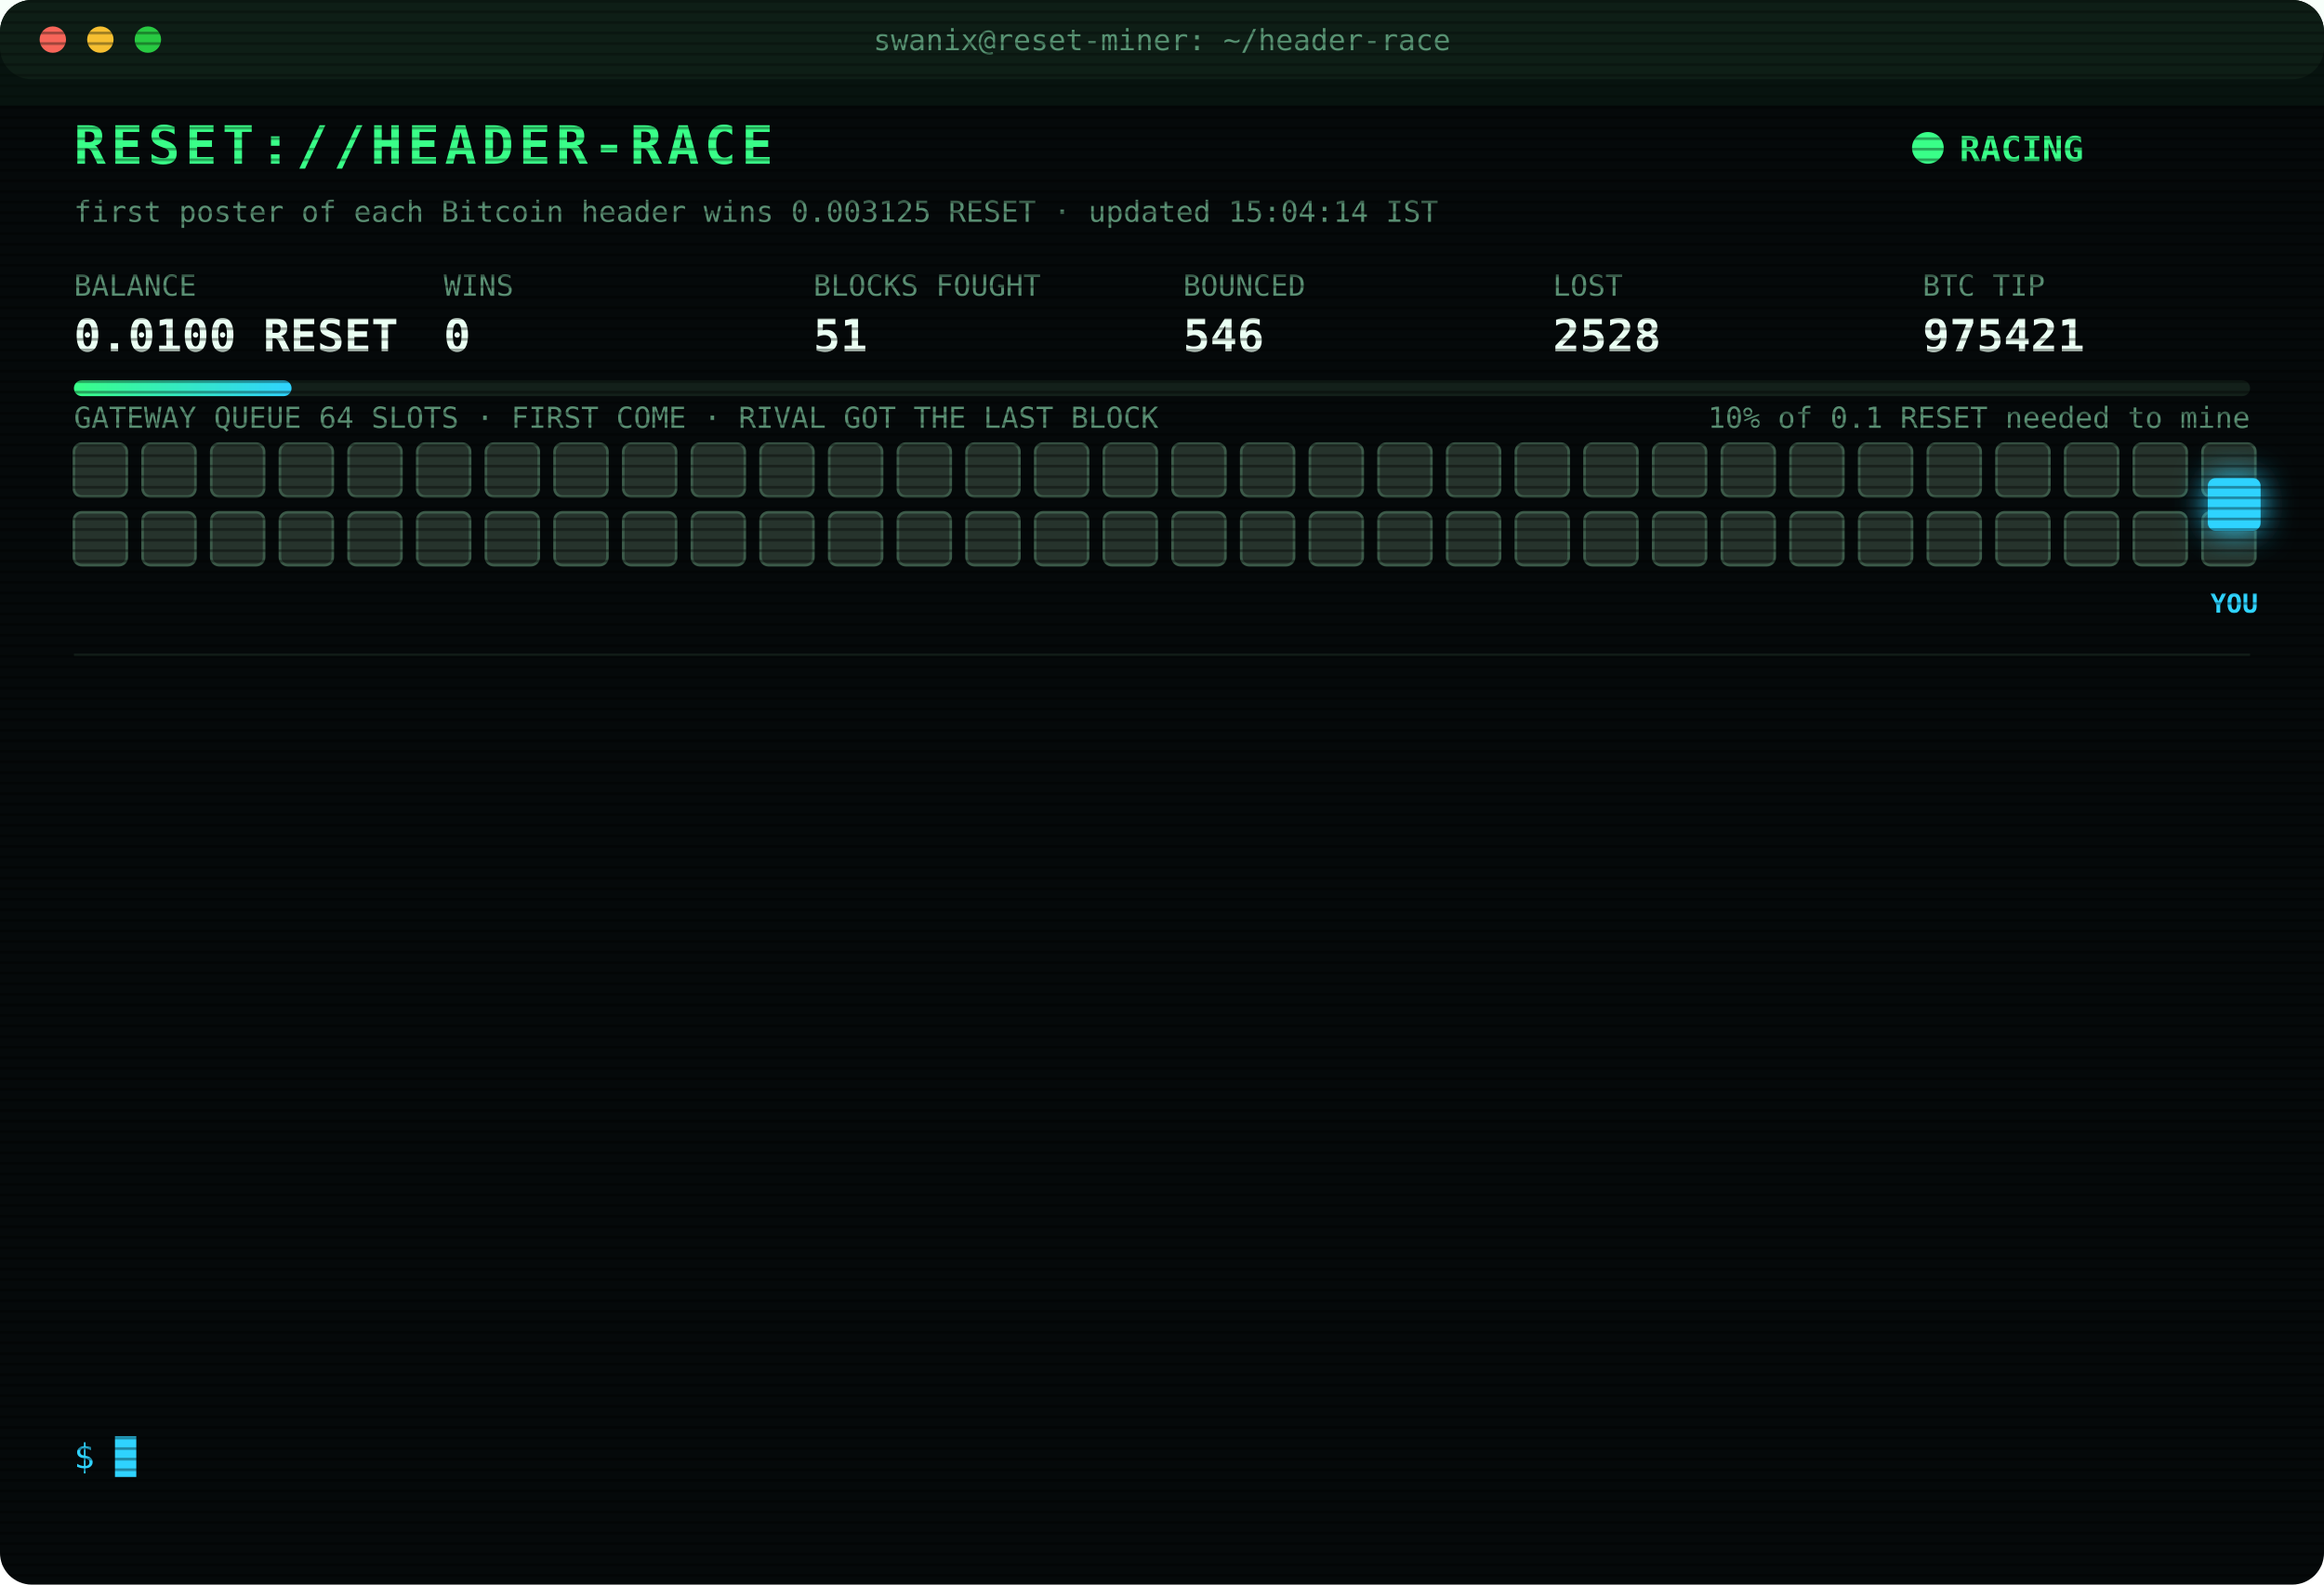
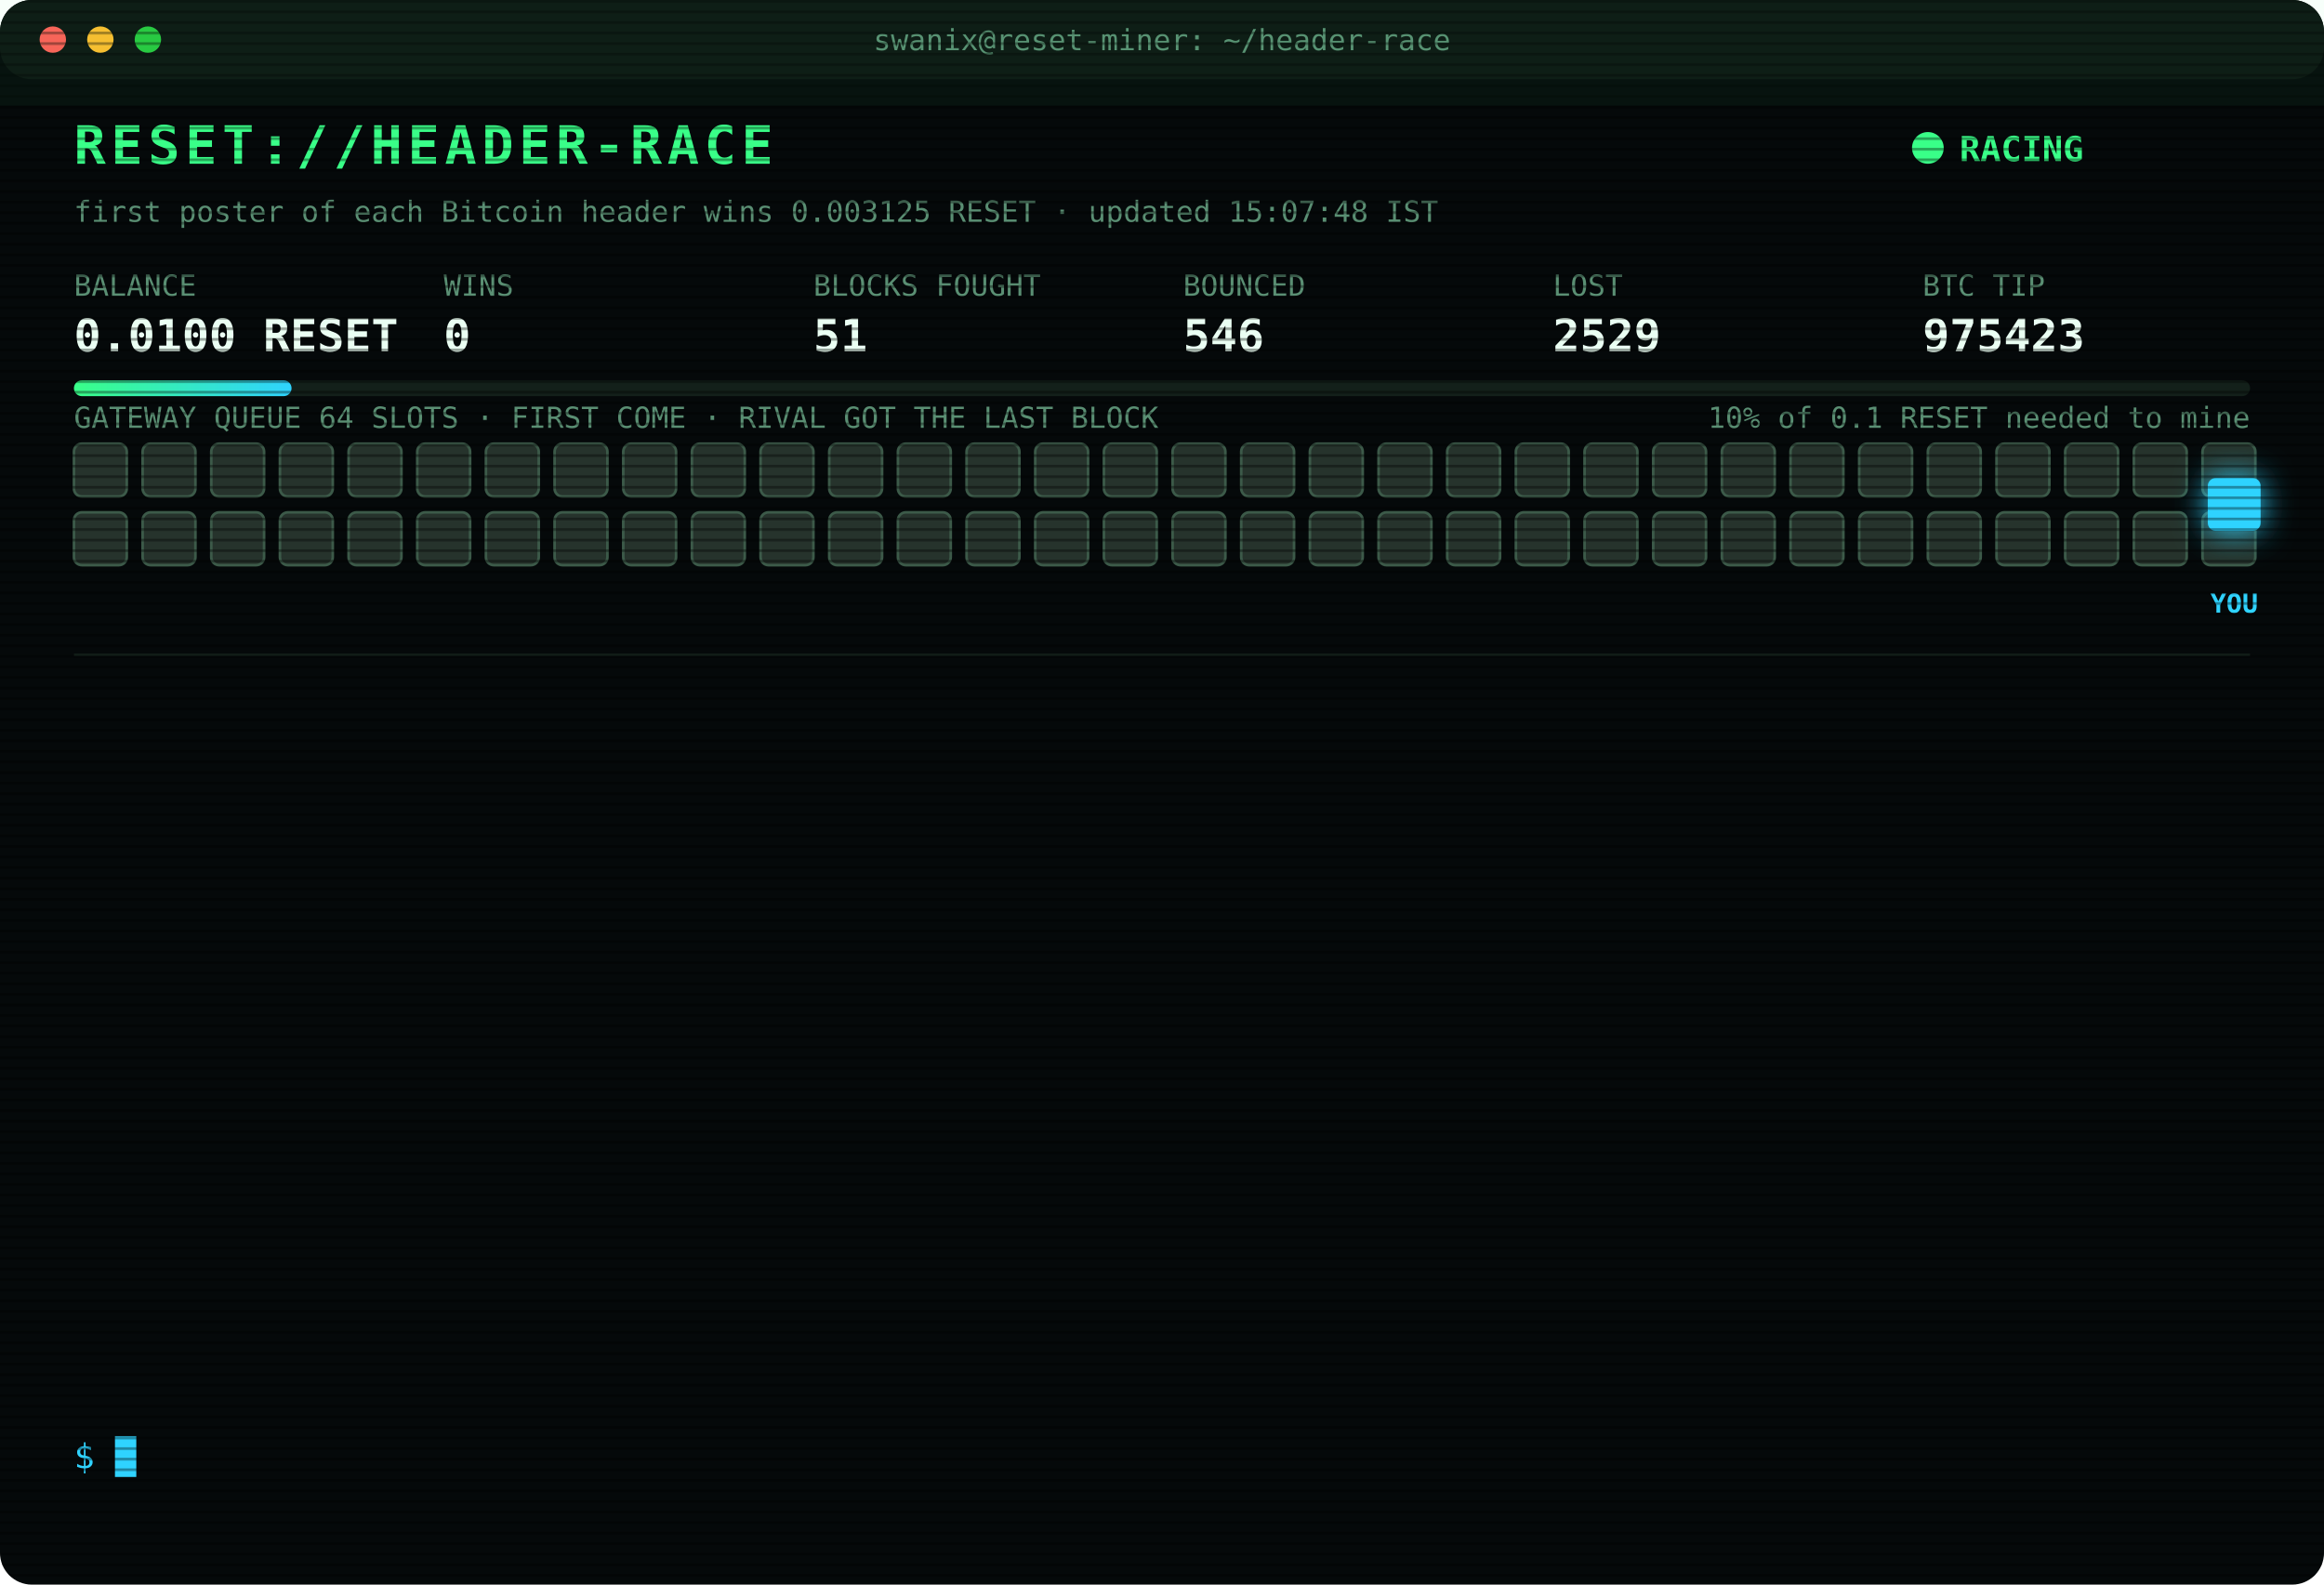
<svg xmlns="http://www.w3.org/2000/svg" width="880" height="600" viewBox="0 0 880 600" font-family="ui-monospace,SFMono-Regular,Menlo,Consolas,monospace">
  <style>
text{font-size:13px;fill:#7CFFB2}
.title{font-size:20px;font-weight:700;fill:#39FF88;letter-spacing:2px;animation:glitch 3s infinite steps(1)}
.sub{fill:#2fd3ff}.k{fill:#5a8f73;font-size:11px}.v{font-size:17px;font-weight:700;fill:#eafff3}
.ts{fill:#3f6b56}.boot{fill:#2fd3ff}.dim{fill:#5a8f73}.bad{fill:#ff4d6d}.warn{fill:#ffd23f}.mag{fill:#ff5cf0}.win{fill:#39FF88;font-weight:700}
.tag{font-size:10px;fill:#2fd3ff;font-weight:700}
.rival{fill:#26332c;stroke:#3c5a49;animation:jam 1.2s infinite alternate}
.idle{fill:#141c18;stroke:#22302a;animation:breathe 4s infinite}
.me{fill:#2fd3ff;filter:drop-shadow(0 0 6px #2fd3ff)}
.hover{animation:nudge 1.1s infinite ease-in-out}.bounce{animation:kick 1.4s infinite}
.ln{opacity:0;animation:in .4s forwards}
.cur{animation:blink 1s infinite steps(1)}
.scan{animation:scan 6s infinite linear}
.led{animation:blink 1.4s infinite}
@keyframes in{from{opacity:0;transform:translateX(-6px)}to{opacity:1;transform:none}}
@keyframes blink{50%{opacity:0}}
@keyframes jam{to{fill:#33463b}}
@keyframes breathe{50%{opacity:.4}}
@keyframes nudge{50%{transform:translateX(-10px)}}
@keyframes kick{0%,100%{transform:none}30%{transform:translateX(-14px)}55%{transform:translateX(10px) translateY(-6px)}}
@keyframes glitch{0%,92%{transform:none}93%{transform:translateX(2px);fill:#ff4d6d}95%{transform:translateX(-2px);fill:#2fd3ff}97%{transform:none}}
@keyframes scan{from{transform:translateY(-40px)}to{transform:translateY(600px)}}
</style>
  <defs>
    <pattern id="sl" width="4" height="4" patternUnits="userSpaceOnUse">
      <rect width="4" height="1" fill="#000" opacity=".35" />
    </pattern>
    <linearGradient id="bar">
      <stop offset="0" stop-color="#39FF88" />
      <stop offset="1" stop-color="#2fd3ff" />
    </linearGradient>
  </defs>
  <rect width="880" height="600" rx="12" fill="#05090a" />
  <rect width="880" height="30" rx="12" fill="#0d1512" />
  <circle cx="20" cy="15" r="5" fill="#ff5f57" />
  <circle cx="38" cy="15" r="5" fill="#febc2e" />
  <circle cx="56" cy="15" r="5" fill="#28c840" />
  <text x="440" y="19" text-anchor="middle" class="k">swanix@reset-miner: ~/header-race</text>
  <text x="28" y="62" class="title">RESET://HEADER-RACE</text>
  <circle class="led" cx="730" cy="56" r="6" fill="#39FF88" />
  <text x="742" y="61" class="win">RACING</text>
-   <text x="28" y="84" class="k">first poster of each Bitcoin header wins 0.003125 RESET · updated 15:04:14 IST</text>
+   <text x="28" y="84" class="k">first poster of each Bitcoin header wins 0.003125 RESET · updated 15:07:48 IST</text>
  <text x="28" y="112" class="k">BALANCE</text>
  <text x="28" y="133" class="v">0.0100 RESET</text>
  <text x="168" y="112" class="k">WINS</text>
  <text x="168" y="133" class="v">0</text>
  <text x="308" y="112" class="k">BLOCKS FOUGHT</text>
  <text x="308" y="133" class="v">51</text>
  <text x="448" y="112" class="k">BOUNCED</text>
  <text x="448" y="133" class="v">546</text>
  <text x="588" y="112" class="k">LOST</text>
-   <text x="588" y="133" class="v">2528</text>
+   <text x="588" y="133" class="v">2529</text>
  <text x="728" y="112" class="k">BTC TIP</text>
-   <text x="728" y="133" class="v">975421</text>
+   <text x="728" y="133" class="v">975423</text>
  <rect x="28" y="144" width="824" height="6" rx="3" fill="#13201a" />
  <rect x="28" y="144" width="82.4" height="6" rx="3" fill="url(#bar)" />
  <text x="852" y="162" text-anchor="end" class="k">10% of 0.1 RESET needed to mine</text>
  <text x="28" y="162" class="k">GATEWAY QUEUE 64 SLOTS · FIRST COME · RIVAL GOT THE LAST BLOCK</text>
  <rect class="rival" x="28" y="168" width="20" height="20" rx="3" style="animation-delay:0.00s" />
  <rect class="rival" x="54" y="168" width="20" height="20" rx="3" style="animation-delay:0.05s" />
  <rect class="rival" x="80" y="168" width="20" height="20" rx="3" style="animation-delay:0.10s" />
  <rect class="rival" x="106" y="168" width="20" height="20" rx="3" style="animation-delay:0.15s" />
  <rect class="rival" x="132" y="168" width="20" height="20" rx="3" style="animation-delay:0.20s" />
  <rect class="rival" x="158" y="168" width="20" height="20" rx="3" style="animation-delay:0.25s" />
  <rect class="rival" x="184" y="168" width="20" height="20" rx="3" style="animation-delay:0.30s" />
  <rect class="rival" x="210" y="168" width="20" height="20" rx="3" style="animation-delay:0.35s" />
  <rect class="rival" x="236" y="168" width="20" height="20" rx="3" style="animation-delay:0.40s" />
  <rect class="rival" x="262" y="168" width="20" height="20" rx="3" style="animation-delay:0.45s" />
  <rect class="rival" x="288" y="168" width="20" height="20" rx="3" style="animation-delay:0.50s" />
  <rect class="rival" x="314" y="168" width="20" height="20" rx="3" style="animation-delay:0.55s" />
  <rect class="rival" x="340" y="168" width="20" height="20" rx="3" style="animation-delay:0.60s" />
  <rect class="rival" x="366" y="168" width="20" height="20" rx="3" style="animation-delay:0.65s" />
  <rect class="rival" x="392" y="168" width="20" height="20" rx="3" style="animation-delay:0.70s" />
  <rect class="rival" x="418" y="168" width="20" height="20" rx="3" style="animation-delay:0.75s" />
  <rect class="rival" x="444" y="168" width="20" height="20" rx="3" style="animation-delay:0.80s" />
  <rect class="rival" x="470" y="168" width="20" height="20" rx="3" style="animation-delay:0.85s" />
  <rect class="rival" x="496" y="168" width="20" height="20" rx="3" style="animation-delay:0.90s" />
  <rect class="rival" x="522" y="168" width="20" height="20" rx="3" style="animation-delay:0.95s" />
  <rect class="rival" x="548" y="168" width="20" height="20" rx="3" style="animation-delay:1.00s" />
  <rect class="rival" x="574" y="168" width="20" height="20" rx="3" style="animation-delay:1.05s" />
  <rect class="rival" x="600" y="168" width="20" height="20" rx="3" style="animation-delay:1.10s" />
  <rect class="rival" x="626" y="168" width="20" height="20" rx="3" style="animation-delay:1.15s" />
  <rect class="rival" x="652" y="168" width="20" height="20" rx="3" style="animation-delay:1.20s" />
  <rect class="rival" x="678" y="168" width="20" height="20" rx="3" style="animation-delay:1.25s" />
  <rect class="rival" x="704" y="168" width="20" height="20" rx="3" style="animation-delay:1.30s" />
  <rect class="rival" x="730" y="168" width="20" height="20" rx="3" style="animation-delay:1.35s" />
  <rect class="rival" x="756" y="168" width="20" height="20" rx="3" style="animation-delay:1.40s" />
  <rect class="rival" x="782" y="168" width="20" height="20" rx="3" style="animation-delay:1.45s" />
  <rect class="rival" x="808" y="168" width="20" height="20" rx="3" style="animation-delay:1.50s" />
  <rect class="rival" x="834" y="168" width="20" height="20" rx="3" style="animation-delay:1.55s" />
  <rect class="rival" x="28" y="194" width="20" height="20" rx="3" style="animation-delay:1.60s" />
  <rect class="rival" x="54" y="194" width="20" height="20" rx="3" style="animation-delay:1.65s" />
  <rect class="rival" x="80" y="194" width="20" height="20" rx="3" style="animation-delay:1.70s" />
  <rect class="rival" x="106" y="194" width="20" height="20" rx="3" style="animation-delay:1.75s" />
  <rect class="rival" x="132" y="194" width="20" height="20" rx="3" style="animation-delay:1.80s" />
  <rect class="rival" x="158" y="194" width="20" height="20" rx="3" style="animation-delay:1.85s" />
  <rect class="rival" x="184" y="194" width="20" height="20" rx="3" style="animation-delay:1.90s" />
  <rect class="rival" x="210" y="194" width="20" height="20" rx="3" style="animation-delay:1.95s" />
  <rect class="rival" x="236" y="194" width="20" height="20" rx="3" style="animation-delay:2.00s" />
  <rect class="rival" x="262" y="194" width="20" height="20" rx="3" style="animation-delay:2.05s" />
  <rect class="rival" x="288" y="194" width="20" height="20" rx="3" style="animation-delay:2.10s" />
  <rect class="rival" x="314" y="194" width="20" height="20" rx="3" style="animation-delay:2.15s" />
  <rect class="rival" x="340" y="194" width="20" height="20" rx="3" style="animation-delay:2.20s" />
  <rect class="rival" x="366" y="194" width="20" height="20" rx="3" style="animation-delay:2.25s" />
  <rect class="rival" x="392" y="194" width="20" height="20" rx="3" style="animation-delay:2.30s" />
  <rect class="rival" x="418" y="194" width="20" height="20" rx="3" style="animation-delay:2.35s" />
  <rect class="rival" x="444" y="194" width="20" height="20" rx="3" style="animation-delay:2.40s" />
  <rect class="rival" x="470" y="194" width="20" height="20" rx="3" style="animation-delay:2.45s" />
  <rect class="rival" x="496" y="194" width="20" height="20" rx="3" style="animation-delay:2.50s" />
  <rect class="rival" x="522" y="194" width="20" height="20" rx="3" style="animation-delay:2.55s" />
  <rect class="rival" x="548" y="194" width="20" height="20" rx="3" style="animation-delay:2.60s" />
  <rect class="rival" x="574" y="194" width="20" height="20" rx="3" style="animation-delay:2.65s" />
  <rect class="rival" x="600" y="194" width="20" height="20" rx="3" style="animation-delay:2.70s" />
  <rect class="rival" x="626" y="194" width="20" height="20" rx="3" style="animation-delay:2.75s" />
  <rect class="rival" x="652" y="194" width="20" height="20" rx="3" style="animation-delay:2.80s" />
  <rect class="rival" x="678" y="194" width="20" height="20" rx="3" style="animation-delay:2.85s" />
  <rect class="rival" x="704" y="194" width="20" height="20" rx="3" style="animation-delay:2.90s" />
  <rect class="rival" x="730" y="194" width="20" height="20" rx="3" style="animation-delay:2.95s" />
  <rect class="rival" x="756" y="194" width="20" height="20" rx="3" style="animation-delay:3.00s" />
  <rect class="rival" x="782" y="194" width="20" height="20" rx="3" style="animation-delay:3.05s" />
  <rect class="rival" x="808" y="194" width="20" height="20" rx="3" style="animation-delay:3.10s" />
  <rect class="rival" x="834" y="194" width="20" height="20" rx="3" style="animation-delay:3.15s" />
  <g class="hover">
    <rect class="me" x="836" y="181" width="20" height="20" rx="3" />
    <text class="tag" x="846" y="232" text-anchor="middle">YOU</text>
  </g>
  <line x1="28" x2="852" y1="248" y2="248" stroke="#13201a" />
  <g class="ln" style="animation-delay:0.40s">
-     <text x="28" y="270" class="ts">13:29:32</text>
-     <text x="104" y="270" class="bad">[LOST] #975409 taken by a rival miner</text>
+     <text x="28" y="270" class="ts">13:33:13</text>
+     <text x="104" y="270" class="bad">[LOST] #975410 taken by a rival miner</text>
  </g>
  <g class="ln" style="animation-delay:0.65s">
-     <text x="28" y="292" class="ts">13:33:13</text>
-     <text x="104" y="292" class="bad">[LOST] #975410 taken by a rival miner</text>
+     <text x="28" y="292" class="ts">13:51:43</text>
+     <text x="104" y="292" class="bad">[LOST] #975411 taken by a rival miner</text>
  </g>
  <g class="ln" style="animation-delay:0.90s">
-     <text x="28" y="314" class="ts">13:51:43</text>
-     <text x="104" y="314" class="bad">[LOST] #975411 taken by a rival miner</text>
+     <text x="28" y="314" class="ts">14:01:19</text>
+     <text x="104" y="314" class="bad">[LOST] #975412 taken by a rival miner</text>
  </g>
  <g class="ln" style="animation-delay:1.15s">
-     <text x="28" y="336" class="ts">14:01:19</text>
-     <text x="104" y="336" class="bad">[LOST] #975412 taken by a rival miner</text>
+     <text x="28" y="336" class="ts">14:04:42</text>
+     <text x="104" y="336" class="bad">[LOST] #975413 taken by a rival miner</text>
  </g>
  <g class="ln" style="animation-delay:1.40s">
-     <text x="28" y="358" class="ts">14:04:42</text>
-     <text x="104" y="358" class="bad">[LOST] #975413 taken by a rival miner</text>
+     <text x="28" y="358" class="ts">14:10:55</text>
+     <text x="104" y="358" class="dim">[STINT END] calls 773 · wins 0</text>
  </g>
  <g class="ln" style="animation-delay:1.65s">
-     <text x="28" y="380" class="ts">14:10:55</text>
-     <text x="104" y="380" class="dim">[STINT END] calls 773 · wins 0</text>
+     <text x="28" y="380" class="ts">14:15:25</text>
+     <text x="104" y="380" class="boot">[BOOT] racer v3 online · 3 feeds · stint 340m</text>
  </g>
  <g class="ln" style="animation-delay:1.90s">
-     <text x="28" y="402" class="ts">14:15:25</text>
-     <text x="104" y="402" class="boot">[BOOT] racer v3 online · 3 feeds · stint 340m</text>
+     <text x="28" y="402" class="ts">14:28:17</text>
+     <text x="104" y="402" class="bad">[LOST] #975415 taken by a rival miner</text>
  </g>
  <g class="ln" style="animation-delay:2.15s">
-     <text x="28" y="424" class="ts">14:28:17</text>
-     <text x="104" y="424" class="bad">[LOST] #975415 taken by a rival miner</text>
+     <text x="28" y="424" class="ts">14:32:09</text>
+     <text x="104" y="424" class="bad">[LOST] #975416 taken by a rival miner</text>
  </g>
  <g class="ln" style="animation-delay:2.40s">
-     <text x="28" y="446" class="ts">14:32:09</text>
-     <text x="104" y="446" class="bad">[LOST] #975416 taken by a rival miner</text>
+     <text x="28" y="446" class="ts">14:49:23</text>
+     <text x="104" y="446" class="bad">[LOST] #975417 taken by a rival miner</text>
  </g>
  <g class="ln" style="animation-delay:2.65s">
-     <text x="28" y="468" class="ts">14:49:23</text>
-     <text x="104" y="468" class="bad">[LOST] #975417 taken by a rival miner</text>
+     <text x="28" y="468" class="ts">14:57:01</text>
+     <text x="104" y="468" class="bad">[LOST] #975419 taken by a rival miner</text>
  </g>
  <g class="ln" style="animation-delay:2.90s">
-     <text x="28" y="490" class="ts">14:57:01</text>
-     <text x="104" y="490" class="bad">[LOST] #975419 taken by a rival miner</text>
+     <text x="28" y="490" class="ts">14:59:14</text>
+     <text x="104" y="490" class="bad">[LOST] #975420 taken by a rival miner</text>
  </g>
  <g class="ln" style="animation-delay:3.15s">
-     <text x="28" y="512" class="ts">14:59:14</text>
-     <text x="104" y="512" class="bad">[LOST] #975420 taken by a rival miner</text>
+     <text x="28" y="512" class="ts">15:03:52</text>
+     <text x="104" y="512" class="bad">[LOST] #975421 taken by a rival miner</text>
  </g>
  <g class="ln" style="animation-delay:3.40s">
-     <text x="28" y="534" class="ts">15:03:52</text>
-     <text x="104" y="534" class="bad">[LOST] #975421 taken by a rival miner</text>
+     <text x="28" y="534" class="ts">15:07:48</text>
+     <text x="104" y="534" class="bad">[LOST] #975423 taken by a rival miner</text>
  </g>
  <text x="28" y="556" class="sub">$ <tspan class="cur">█</tspan>
  </text>
  <rect width="880" height="600" rx="12" fill="url(#sl)" pointer-events="none" />
  <rect class="scan" width="880" height="40" fill="#39FF88" opacity=".04" />
</svg>
